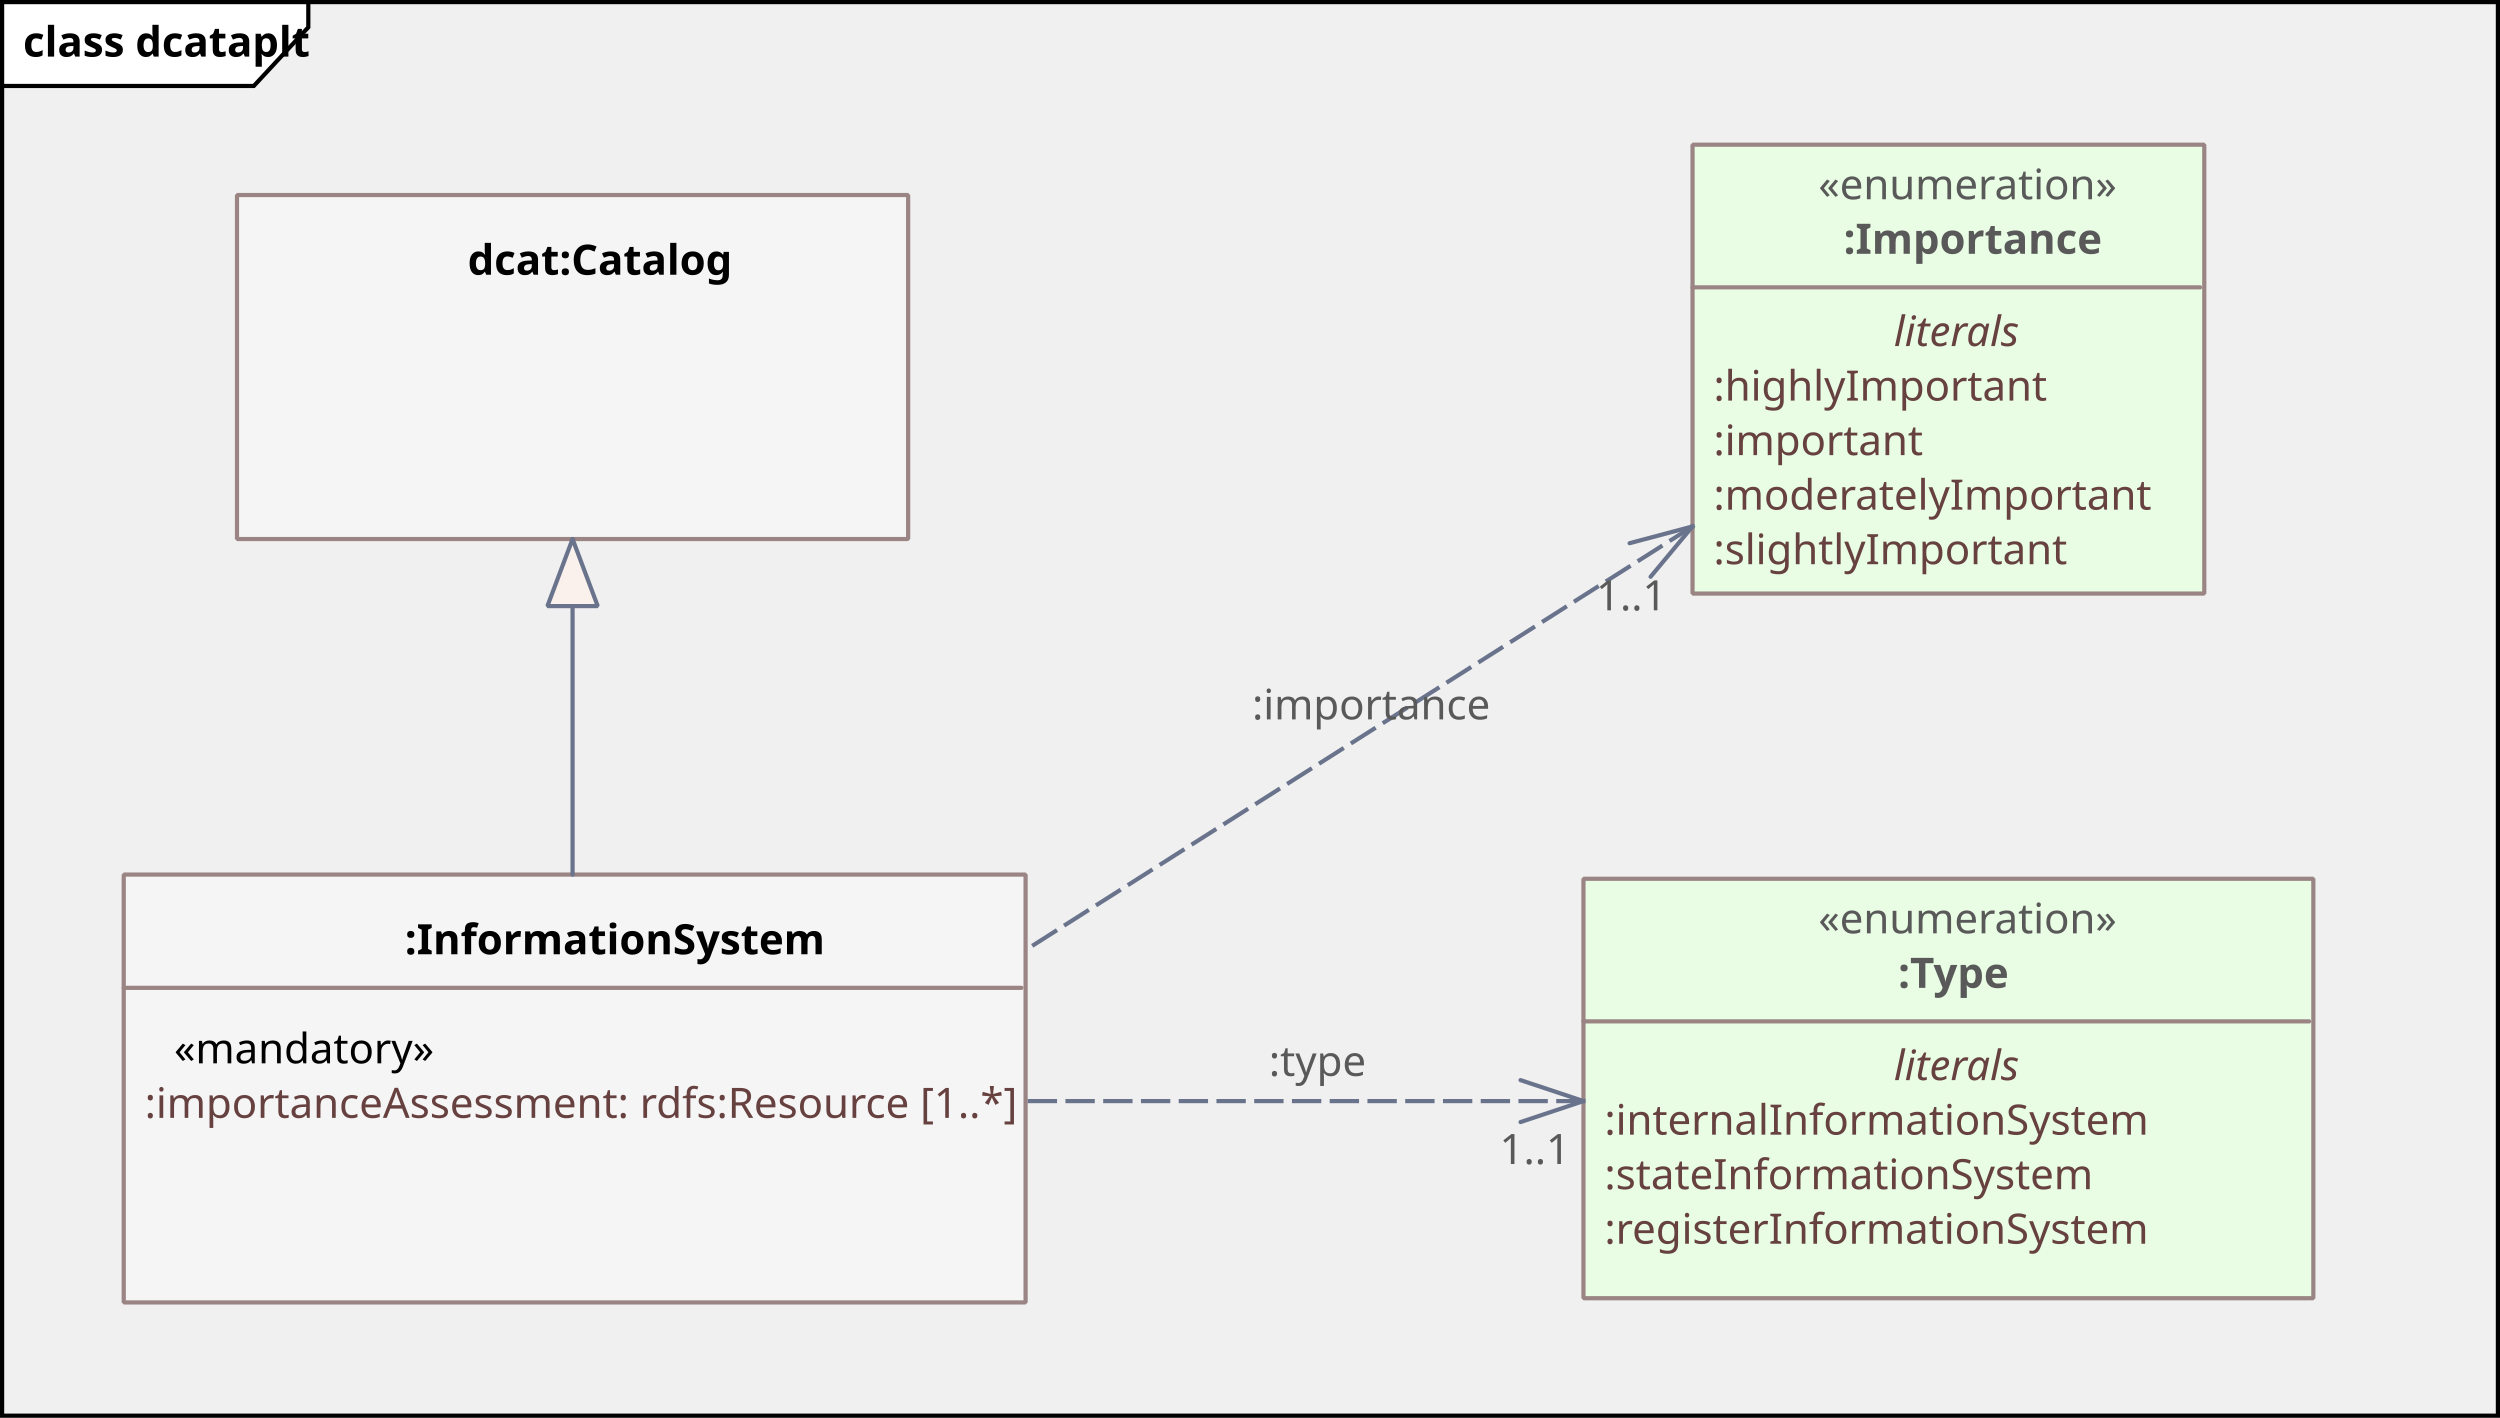
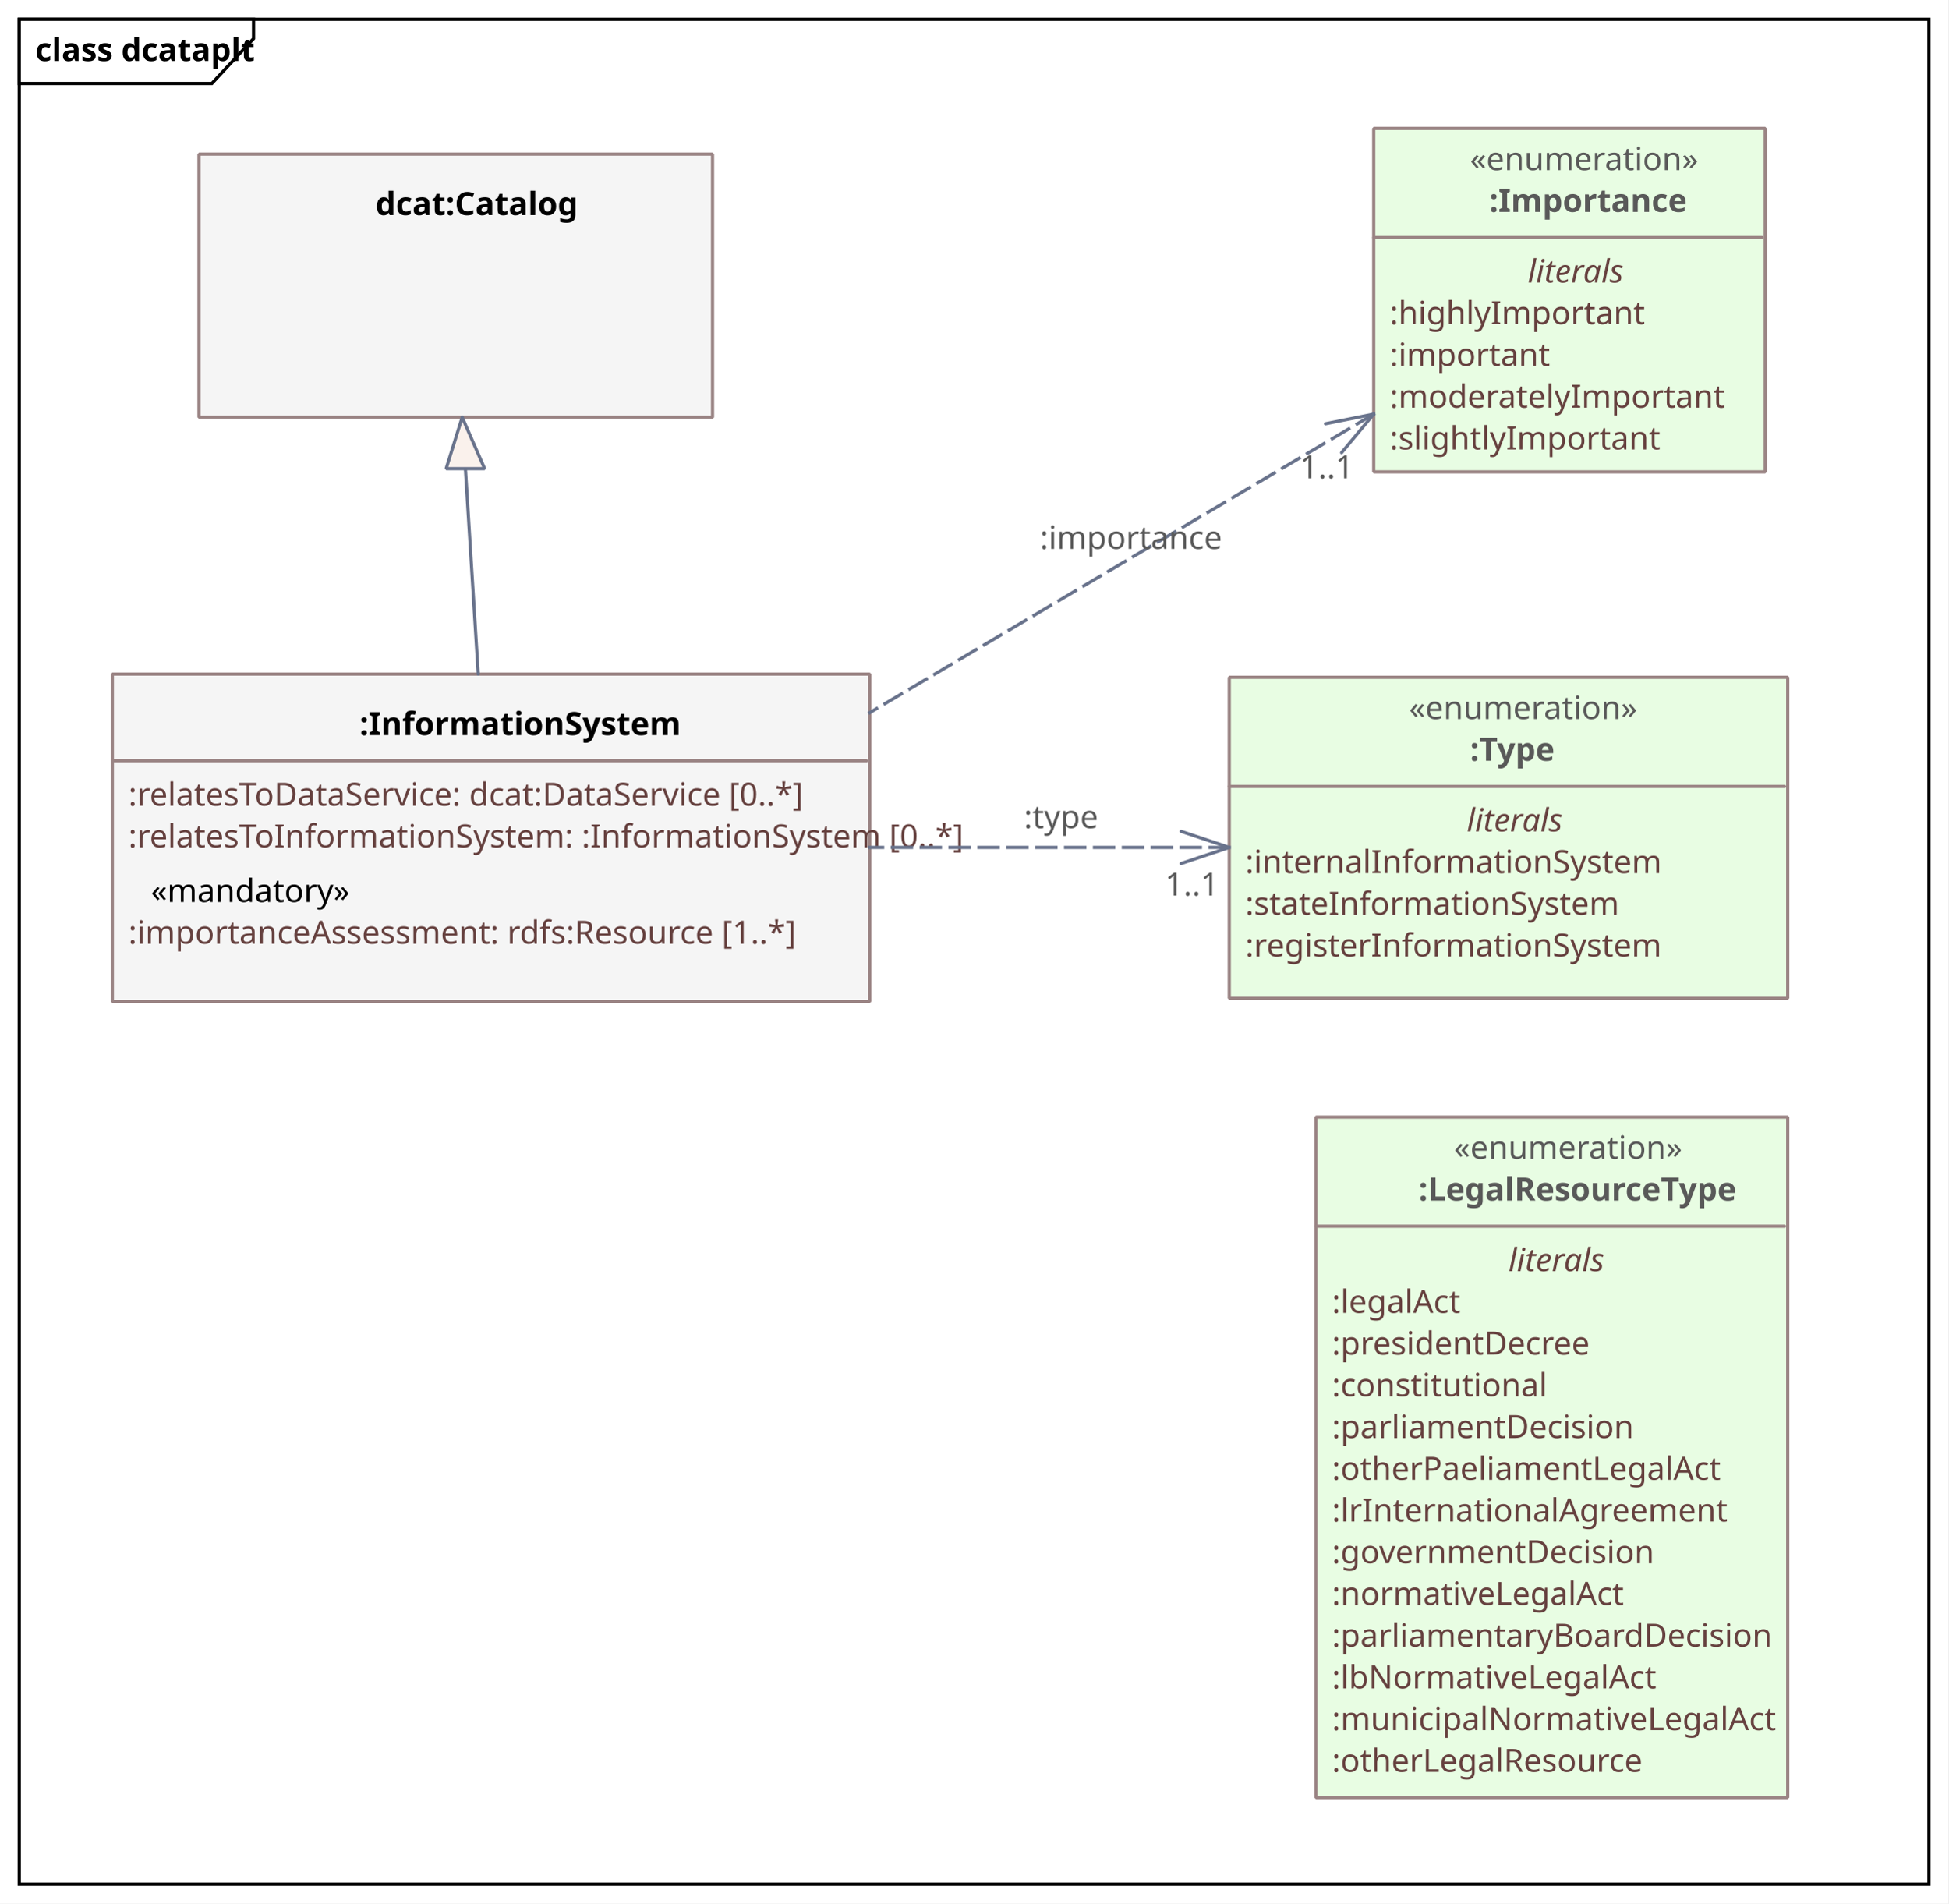
- <svg xmlns="http://www.w3.org/2000/svg" width="800" height="453.691" viewBox="0 0 800 453.691" version="1.1" id="svg32">
-   <defs id="defs32" />
-   <g style="fill:#000000;fill-opacity:0;stroke:#000000;stroke-width:1;stroke-linecap:square;stroke-linejoin:miter;stroke-opacity:1" id="g2" transform="matrix(1.342282,0,0,1.342282,-7.38255,-7.38255)">
-     <path d="M 6,6 V 343 H 601 V 6 H 6" shape-rendering="auto" id="path1" />
+ <svg xmlns="http://www.w3.org/2000/svg" width="16.06cm" height="15.69cm" viewBox="0 0 607 593">
+   <g style="fill:#FFFFFF;fill-opacity:1.00;">
+     <rect x="0" y="0" width="607" height="593" shape-rendering="auto" />
  </g>
-   <g style="fill:#ffffff;fill-opacity:1;stroke:#000000;stroke-width:1;stroke-linecap:square;stroke-linejoin:miter;stroke-opacity:1" id="g3" transform="matrix(1.342282,0,0,1.342282,-7.38255,-7.38255)">
-     <polygon points="6,6 6,26 66,26 79,12 79,6 " shape-rendering="auto" style="fill-rule:evenodd" id="polygon2" />
+   <g style="stroke-width:1;stroke-linecap:square;stroke-linejoin:miter; fill:#000000;fill-opacity:0.00; stroke:#000000; stroke-opacity:1.00">
+     <path d="M 6 6 L 6 587 L 601 587 L 601 6 L 6 6" shape-rendering="auto" />
  </g>
-   <g style="fill:#000000;fill-opacity:1;stroke:#000000;stroke-width:1;stroke-linecap:square;stroke-linejoin:miter;stroke-opacity:0" id="g4" transform="matrix(1.342282,0,0,1.342282,-7.38255,-7.38255)">
-     <text x="11" y="19" textLength="53" style="font-style:normal;font-weight:700;font-size:10px;font-family:Calibri;white-space:pre;fill:#000000;fill-opacity:1;stroke:#000000;stroke-opacity:0" xml:space="preserve" id="text3" lengthAdjust="spacing">class dcataplt</text>
+   <g style="stroke-width:1;stroke-linecap:square;stroke-linejoin:miter; fill:#FFFFFF;fill-opacity:1.00; stroke:#000000; stroke-opacity:1.00">
+     <polygon points="6 26 66 26 79 12 79 6 6 6 6 26" shape-rendering="auto" style="fill-rule:evenodd;" />
  </g>
-   <g style="fill:#e8fde3;fill-opacity:1;stroke:#9a8484;stroke-width:1;stroke-linecap:round;stroke-linejoin:bevel;stroke-opacity:1" id="g5" transform="matrix(1.342282,0,0,1.342282,-7.38255,-7.38255)">
-     <rect x="409" y="40" width="122" height="107" rx="0.00" shape-rendering="auto" id="rect4" />
+   <g style="stroke-width:1;stroke-linecap:square;stroke-linejoin:miter; fill:#000000;fill-opacity:1.00; stroke:#000000; stroke-opacity:0.00">
+     <text x="11.00" y="19.00" textLength="53" style="font-family:Calibri; font-weight:700; font-style:normal; font-size:10px; fill:#000000;fill-opacity:1.00; stroke:#000000; stroke-opacity:0.00 stroke-width:0; white-space: pre;" xml:space="preserve" transform="rotate(-0.00 11.00 19.00)">class dcataplt</text>
  </g>
-   <g style="fill:#595959;fill-opacity:1;stroke:#000000;stroke-width:1;stroke-linecap:round;stroke-linejoin:bevel;stroke-opacity:0" id="g6" transform="matrix(1.342282,0,0,1.342282,-7.38255,-7.38255)">
-     <text x="439" y="53" textLength="61" style="font-style:normal;font-size:10px;font-family:Calibri;white-space:pre;fill:#595959;fill-opacity:1;stroke:#000000;stroke-opacity:0" xml:space="preserve" id="text5" lengthAdjust="spacing">«enumeration»</text>
-     <text x="445" y="66" textLength="50" style="font-style:normal;font-weight:700;font-size:10px;font-family:Calibri;white-space:pre;fill:#595959;fill-opacity:1;stroke:#000000;stroke-opacity:0" xml:space="preserve" id="text6" lengthAdjust="spacing">:Importance</text>
+   <g style="stroke-width:1;stroke-linecap:round;stroke-linejoin:bevel; fill:#E8FDE3;fill-opacity:1.00; stroke:#9A8484; stroke-opacity:1.00">
+     <rect x="428" y="40" width="122" height="107" rx="0.00" shape-rendering="auto" />
  </g>
-   <g style="fill:#000000;fill-opacity:0;stroke:#9a8484;stroke-width:1;stroke-linecap:round;stroke-linejoin:bevel;stroke-opacity:1" id="g7" transform="matrix(1.342282,0,0,1.342282,-7.38255,-7.38255)">
-     <path d="M 409,74 H 530" shape-rendering="auto" id="path6" />
+   <g style="stroke-width:1;stroke-linecap:round;stroke-linejoin:bevel; fill:#595959;fill-opacity:1.00; stroke:#000000; stroke-opacity:0.00">
+     <text x="458.00" y="53.00" textLength="61" style="font-family:Calibri; font-weight:0; font-style:normal; font-size:10px; fill:#595959;fill-opacity:1.00; stroke:#000000; stroke-opacity:0.00 stroke-width:0; white-space: pre;" xml:space="preserve" transform="rotate(-0.00 458.00 53.00)">«enumeration»</text>
+     <text x="464.00" y="66.00" textLength="50" style="font-family:Calibri; font-weight:700; font-style:normal; font-size:10px; fill:#595959;fill-opacity:1.00; stroke:#000000; stroke-opacity:0.00 stroke-width:0; white-space: pre;" xml:space="preserve" transform="rotate(-0.00 464.00 66.00)">:Importance</text>
  </g>
-   <g style="fill:#66413f;fill-opacity:1;stroke:#000000;stroke-width:1;stroke-linecap:round;stroke-linejoin:bevel;stroke-opacity:0" id="g11" transform="matrix(1.342282,0,0,1.342282,-7.38255,-7.38255)">
-     <text x="457" y="88" textLength="26" style="font-style:italic;font-size:10px;font-family:Calibri;white-space:pre;fill:#66413f;fill-opacity:1;stroke:#000000;stroke-opacity:0" xml:space="preserve" id="text7" lengthAdjust="spacing">literals</text>
-     <text x="414" y="101" textLength="67" style="font-style:normal;font-size:10px;font-family:Calibri;white-space:pre;fill:#66413f;fill-opacity:1;stroke:#000000;stroke-opacity:0" xml:space="preserve" id="text8" lengthAdjust="spacing">:highlyImportant</text>
-     <text x="414" y="114" textLength="42" style="font-style:normal;font-size:10px;font-family:Calibri;white-space:pre;fill:#66413f;fill-opacity:1;stroke:#000000;stroke-opacity:0" xml:space="preserve" id="text9" lengthAdjust="spacing">:important</text>
-     <text x="414" y="127" textLength="89" style="font-style:normal;font-size:10px;font-family:Calibri;white-space:pre;fill:#66413f;fill-opacity:1;stroke:#000000;stroke-opacity:0" xml:space="preserve" id="text10" lengthAdjust="spacing">:moderatelyImportant</text>
-     <text x="414" y="140" textLength="71" style="font-style:normal;font-size:10px;font-family:Calibri;white-space:pre;fill:#66413f;fill-opacity:1;stroke:#000000;stroke-opacity:0" xml:space="preserve" id="text11" lengthAdjust="spacing">:slightlyImportant</text>
+   <g style="stroke-width:1;stroke-linecap:round;stroke-linejoin:bevel; fill:#000000;fill-opacity:0.00; stroke:#9A8484; stroke-opacity:1.00">
+     <path d="M 428 74 L 549 74" shape-rendering="auto" />
  </g>
-   <g style="fill:#f5f5f5;fill-opacity:1;stroke:#9a8484;stroke-width:1;stroke-linecap:round;stroke-linejoin:bevel;stroke-opacity:1" id="g12" transform="matrix(1.342282,0,0,1.342282,-7.38255,-7.38255)">
-     <rect x="35" y="214" width="215" height="102" rx="0.00" shape-rendering="auto" id="rect11" />
+   <g style="stroke-width:1;stroke-linecap:round;stroke-linejoin:bevel; fill:#66413F;fill-opacity:1.00; stroke:#000000; stroke-opacity:0.00">
+     <text x="476.00" y="88.00" textLength="26" style="font-family:Calibri; font-weight:0; font-style:italic; font-size:10px; fill:#66413F;fill-opacity:1.00; stroke:#000000; stroke-opacity:0.00 stroke-width:0; white-space: pre;" xml:space="preserve" transform="rotate(-0.00 476.00 88.00)">literals</text>
+     <text x="433.00" y="101.00" textLength="67" style="font-family:Calibri; font-weight:0; font-style:normal; font-size:10px; fill:#66413F;fill-opacity:1.00; stroke:#000000; stroke-opacity:0.00 stroke-width:0; white-space: pre;" xml:space="preserve" transform="rotate(-0.00 433.00 101.00)">:highlyImportant</text>
+     <text x="433.00" y="114.00" textLength="42" style="font-family:Calibri; font-weight:0; font-style:normal; font-size:10px; fill:#66413F;fill-opacity:1.00; stroke:#000000; stroke-opacity:0.00 stroke-width:0; white-space: pre;" xml:space="preserve" transform="rotate(-0.00 433.00 114.00)">:important</text>
+     <text x="433.00" y="127.00" textLength="89" style="font-family:Calibri; font-weight:0; font-style:normal; font-size:10px; fill:#66413F;fill-opacity:1.00; stroke:#000000; stroke-opacity:0.00 stroke-width:0; white-space: pre;" xml:space="preserve" transform="rotate(-0.00 433.00 127.00)">:moderatelyImportant</text>
+     <text x="433.00" y="140.00" textLength="71" style="font-family:Calibri; font-weight:0; font-style:normal; font-size:10px; fill:#66413F;fill-opacity:1.00; stroke:#000000; stroke-opacity:0.00 stroke-width:0; white-space: pre;" xml:space="preserve" transform="rotate(-0.00 433.00 140.00)">:slightlyImportant</text>
  </g>
-   <g style="fill:#000000;fill-opacity:1;stroke:#000000;stroke-width:1;stroke-linecap:round;stroke-linejoin:bevel;stroke-opacity:0" id="g13" transform="matrix(1.342282,0,0,1.342282,-7.38255,-7.38255)">
-     <text x="102" y="233" textLength="81" style="font-style:normal;font-weight:700;font-size:10px;font-family:Calibri;white-space:pre;fill:#000000;fill-opacity:1;stroke:#000000;stroke-opacity:0" xml:space="preserve" id="text12" lengthAdjust="spacing">:InformationSystem</text>
+   <g style="stroke-width:1;stroke-linecap:round;stroke-linejoin:bevel; fill:#F5F5F5;fill-opacity:1.00; stroke:#9A8484; stroke-opacity:1.00">
+     <rect x="35" y="210" width="236" height="102" rx="0.00" shape-rendering="auto" />
  </g>
-   <g style="fill:#000000;fill-opacity:0;stroke:#9a8484;stroke-width:1;stroke-linecap:round;stroke-linejoin:bevel;stroke-opacity:1" id="g14" transform="matrix(1.342282,0,0,1.342282,-7.38255,-7.38255)">
-     <path d="M 35,241 H 249" shape-rendering="auto" id="path13" />
+   <g style="stroke-width:1;stroke-linecap:round;stroke-linejoin:bevel; fill:#000000;fill-opacity:1.00; stroke:#000000; stroke-opacity:0.00">
+     <text x="112.00" y="229.00" textLength="81" style="font-family:Calibri; font-weight:700; font-style:normal; font-size:10px; fill:#000000;fill-opacity:1.00; stroke:#000000; stroke-opacity:0.00 stroke-width:0; white-space: pre;" xml:space="preserve" transform="rotate(-0.00 112.00 229.00)">:InformationSystem</text>
  </g>
-   <g style="fill:#000000;fill-opacity:1;stroke:#000000;stroke-width:1;stroke-linecap:round;stroke-linejoin:bevel;stroke-opacity:0" id="g15" transform="matrix(1.342282,0,0,1.342282,-7.38255,-7.38255)">
-     <text x="47" y="259" textLength="54" style="font-style:normal;font-weight:400;font-size:10px;font-family:Calibri;white-space:pre;fill:#000000;fill-opacity:1;stroke:#000000;stroke-opacity:0" xml:space="preserve" id="text14" lengthAdjust="spacing">«mandatory»</text>
+   <g style="stroke-width:1;stroke-linecap:round;stroke-linejoin:bevel; fill:#000000;fill-opacity:0.00; stroke:#9A8484; stroke-opacity:1.00">
+     <path d="M 35 237 L 270 237" shape-rendering="auto" />
  </g>
-   <g style="fill:#66413f;fill-opacity:1;stroke:#000000;stroke-width:1;stroke-linecap:round;stroke-linejoin:bevel;stroke-opacity:0" id="g16" transform="matrix(1.342282,0,0,1.342282,-7.38255,-7.38255)">
-     <text x="40" y="272" textLength="179" style="font-style:normal;font-weight:400;font-size:10px;font-family:Calibri;white-space:pre;fill:#66413f;fill-opacity:1;stroke:#000000;stroke-opacity:0" xml:space="preserve" id="text15" lengthAdjust="spacing">:importanceAssessment: rdfs:Resource [1..*]</text>
+   <g style="stroke-width:1;stroke-linecap:round;stroke-linejoin:bevel; fill:#66413F;fill-opacity:1.00; stroke:#000000; stroke-opacity:0.00">
+     <text x="40.00" y="251.00" textLength="185" style="font-family:Calibri; font-weight:400; font-style:normal; font-size:10px; fill:#66413F;fill-opacity:1.00; stroke:#000000; stroke-opacity:0.00 stroke-width:0; white-space: pre;" xml:space="preserve" transform="rotate(-0.00 40.00 251.00)">:relatesToDataService: dcat:DataService [0..*]</text>
+     <text x="40.00" y="264.00" textLength="226" style="font-family:Calibri; font-weight:400; font-style:normal; font-size:10px; fill:#66413F;fill-opacity:1.00; stroke:#000000; stroke-opacity:0.00 stroke-width:0; white-space: pre;" xml:space="preserve" transform="rotate(-0.00 40.00 264.00)">:relatesToInformationSystem: :InformationSystem [0..*]</text>
  </g>
-   <g style="fill:#e8fde3;fill-opacity:1;stroke:#9a8484;stroke-width:1;stroke-linecap:round;stroke-linejoin:bevel;stroke-opacity:1" id="g17" transform="matrix(1.342282,0,0,1.342282,-7.38255,-7.38255)">
-     <rect x="383" y="215" width="174" height="100" rx="0.00" shape-rendering="auto" id="rect16" />
+   <g style="stroke-width:1;stroke-linecap:round;stroke-linejoin:bevel; fill:#000000;fill-opacity:1.00; stroke:#000000; stroke-opacity:0.00">
+     <text x="47.00" y="281.00" textLength="54" style="font-family:Calibri; font-weight:400; font-style:normal; font-size:10px; fill:#000000;fill-opacity:1.00; stroke:#000000; stroke-opacity:0.00 stroke-width:0; white-space: pre;" xml:space="preserve" transform="rotate(-0.00 47.00 281.00)">«mandatory»</text>
  </g>
-   <g style="fill:#595959;fill-opacity:1;stroke:#000000;stroke-width:1;stroke-linecap:round;stroke-linejoin:bevel;stroke-opacity:0" id="g18" transform="matrix(1.342282,0,0,1.342282,-7.38255,-7.38255)">
-     <text x="439" y="228" textLength="61" style="font-style:normal;font-size:10px;font-family:Calibri;white-space:pre;fill:#595959;fill-opacity:1;stroke:#000000;stroke-opacity:0" xml:space="preserve" id="text17" lengthAdjust="spacing">«enumeration»</text>
-     <text x="458" y="241" textLength="23" style="font-style:normal;font-weight:700;font-size:10px;font-family:Calibri;white-space:pre;fill:#595959;fill-opacity:1;stroke:#000000;stroke-opacity:0" xml:space="preserve" id="text18" lengthAdjust="spacing">:Type</text>
+   <g style="stroke-width:1;stroke-linecap:round;stroke-linejoin:bevel; fill:#66413F;fill-opacity:1.00; stroke:#000000; stroke-opacity:0.00">
+     <text x="40.00" y="294.00" textLength="179" style="font-family:Calibri; font-weight:400; font-style:normal; font-size:10px; fill:#66413F;fill-opacity:1.00; stroke:#000000; stroke-opacity:0.00 stroke-width:0; white-space: pre;" xml:space="preserve" transform="rotate(-0.00 40.00 294.00)">:importanceAssessment: rdfs:Resource [1..*]</text>
  </g>
-   <g style="fill:#000000;fill-opacity:0;stroke:#9a8484;stroke-width:1;stroke-linecap:round;stroke-linejoin:bevel;stroke-opacity:1" id="g19" transform="matrix(1.342282,0,0,1.342282,-7.38255,-7.38255)">
-     <path d="M 383,249 H 556" shape-rendering="auto" id="path18" />
+   <g style="stroke-width:1;stroke-linecap:round;stroke-linejoin:bevel; fill:#E8FDE3;fill-opacity:1.00; stroke:#9A8484; stroke-opacity:1.00">
+     <rect x="383" y="211" width="174" height="100" rx="0.00" shape-rendering="auto" />
  </g>
-   <g style="fill:#66413f;fill-opacity:1;stroke:#000000;stroke-width:1;stroke-linecap:round;stroke-linejoin:bevel;stroke-opacity:0" id="g22" transform="matrix(1.342282,0,0,1.342282,-7.38255,-7.38255)">
-     <text x="457" y="263" textLength="26" style="font-style:italic;font-size:10px;font-family:Calibri;white-space:pre;fill:#66413f;fill-opacity:1;stroke:#000000;stroke-opacity:0" xml:space="preserve" id="text19" lengthAdjust="spacing">literals</text>
-     <text x="388" y="276" textLength="110" style="font-style:normal;font-size:10px;font-family:Calibri;white-space:pre;fill:#66413f;fill-opacity:1;stroke:#000000;stroke-opacity:0" xml:space="preserve" id="text20" lengthAdjust="spacing">:internalInformationSystem</text>
-     <text x="388" y="289" textLength="100" style="font-style:normal;font-size:10px;font-family:Calibri;white-space:pre;fill:#66413f;fill-opacity:1;stroke:#000000;stroke-opacity:0" xml:space="preserve" id="text21" lengthAdjust="spacing">:stateInformationSystem</text>
-     <text x="388" y="302" textLength="110" style="font-style:normal;font-size:10px;font-family:Calibri;white-space:pre;fill:#66413f;fill-opacity:1;stroke:#000000;stroke-opacity:0" xml:space="preserve" id="text22" lengthAdjust="spacing">:registerInformationSystem</text>
+   <g style="stroke-width:1;stroke-linecap:round;stroke-linejoin:bevel; fill:#595959;fill-opacity:1.00; stroke:#000000; stroke-opacity:0.00">
+     <text x="439.00" y="224.00" textLength="61" style="font-family:Calibri; font-weight:0; font-style:normal; font-size:10px; fill:#595959;fill-opacity:1.00; stroke:#000000; stroke-opacity:0.00 stroke-width:0; white-space: pre;" xml:space="preserve" transform="rotate(-0.00 439.00 224.00)">«enumeration»</text>
+     <text x="458.00" y="237.00" textLength="23" style="font-family:Calibri; font-weight:700; font-style:normal; font-size:10px; fill:#595959;fill-opacity:1.00; stroke:#000000; stroke-opacity:0.00 stroke-width:0; white-space: pre;" xml:space="preserve" transform="rotate(-0.00 458.00 237.00)">:Type</text>
  </g>
-   <g style="fill:#f5f5f5;fill-opacity:1;stroke:#9a8484;stroke-width:1;stroke-linecap:round;stroke-linejoin:bevel;stroke-opacity:1" id="g23" transform="matrix(1.342282,0,0,1.342282,-7.38255,-7.38255)">
-     <rect x="62" y="52" width="160" height="82" rx="0.00" shape-rendering="auto" id="rect22" />
+   <g style="stroke-width:1;stroke-linecap:round;stroke-linejoin:bevel; fill:#000000;fill-opacity:0.00; stroke:#9A8484; stroke-opacity:1.00">
+     <path d="M 383 245 L 556 245" shape-rendering="auto" />
  </g>
-   <g style="fill:#000000;fill-opacity:1;stroke:#000000;stroke-width:1;stroke-linecap:round;stroke-linejoin:bevel;stroke-opacity:0" id="g24" transform="matrix(1.342282,0,0,1.342282,-7.38255,-7.38255)">
-     <text x="117" y="71" textLength="50" style="font-style:normal;font-weight:700;font-size:10px;font-family:Calibri;white-space:pre;fill:#000000;fill-opacity:1;stroke:#000000;stroke-opacity:0" xml:space="preserve" id="text23" lengthAdjust="spacing">dcat:Catalog</text>
+   <g style="stroke-width:1;stroke-linecap:round;stroke-linejoin:bevel; fill:#66413F;fill-opacity:1.00; stroke:#000000; stroke-opacity:0.00">
+     <text x="457.00" y="259.00" textLength="26" style="font-family:Calibri; font-weight:0; font-style:italic; font-size:10px; fill:#66413F;fill-opacity:1.00; stroke:#000000; stroke-opacity:0.00 stroke-width:0; white-space: pre;" xml:space="preserve" transform="rotate(-0.00 457.00 259.00)">literals</text>
+     <text x="388.00" y="272.00" textLength="110" style="font-family:Calibri; font-weight:0; font-style:normal; font-size:10px; fill:#66413F;fill-opacity:1.00; stroke:#000000; stroke-opacity:0.00 stroke-width:0; white-space: pre;" xml:space="preserve" transform="rotate(-0.00 388.00 272.00)">:internalInformationSystem</text>
+     <text x="388.00" y="285.00" textLength="100" style="font-family:Calibri; font-weight:0; font-style:normal; font-size:10px; fill:#66413F;fill-opacity:1.00; stroke:#000000; stroke-opacity:0.00 stroke-width:0; white-space: pre;" xml:space="preserve" transform="rotate(-0.00 388.00 285.00)">:stateInformationSystem</text>
+     <text x="388.00" y="298.00" textLength="110" style="font-family:Calibri; font-weight:0; font-style:normal; font-size:10px; fill:#66413F;fill-opacity:1.00; stroke:#000000; stroke-opacity:0.00 stroke-width:0; white-space: pre;" xml:space="preserve" transform="rotate(-0.00 388.00 298.00)">:registerInformationSystem</text>
  </g>
-   <g style="fill:#000000;fill-opacity:0;stroke:#69738c;stroke-width:1;stroke-linecap:square;stroke-linejoin:round;stroke-opacity:1" stroke-dasharray="6, 3" id="g25" transform="matrix(1.342282,0,0,1.342282,-7.38255,-7.38255)">
-     <path d="M 409,131 250,232 M 409,131" shape-rendering="auto" id="path24" />
+   <g style="stroke-width:1;stroke-linecap:round;stroke-linejoin:bevel; fill:#F5F5F5;fill-opacity:1.00; stroke:#9A8484; stroke-opacity:1.00">
+     <rect x="62" y="48" width="160" height="82" rx="0.00" shape-rendering="auto" />
  </g>
-   <g style="fill:#000000;fill-opacity:0;stroke:#69738c;stroke-width:1;stroke-linecap:round;stroke-linejoin:bevel;stroke-opacity:1" id="g26" transform="matrix(1.342282,0,0,1.342282,-7.38255,-7.38255)">
-     <path d="m 399,143 10,-12 -15,4" shape-rendering="auto" id="path25" />
+   <g style="stroke-width:1;stroke-linecap:round;stroke-linejoin:bevel; fill:#000000;fill-opacity:1.00; stroke:#000000; stroke-opacity:0.00">
+     <text x="117.00" y="67.00" textLength="50" style="font-family:Calibri; font-weight:700; font-style:normal; font-size:10px; fill:#000000;fill-opacity:1.00; stroke:#000000; stroke-opacity:0.00 stroke-width:0; white-space: pre;" xml:space="preserve" transform="rotate(-0.00 117.00 67.00)">dcat:Catalog</text>
  </g>
-   <g style="fill:#000000;fill-opacity:0;stroke:#69738c;stroke-width:1;stroke-linecap:square;stroke-linejoin:round;stroke-opacity:1" stroke-dasharray="6, 3" id="g27" transform="matrix(1.342282,0,0,1.342282,-7.38255,-7.38255)">
-     <path d="M 383,268 H 250 m 133,0" shape-rendering="auto" id="path26" />
+   <g style="stroke-width:1;stroke-linecap:round;stroke-linejoin:bevel; fill:#E8FDE3;fill-opacity:1.00; stroke:#9A8484; stroke-opacity:1.00">
+     <rect x="410" y="348" width="147" height="212" rx="0.00" shape-rendering="auto" />
  </g>
-   <g style="fill:#000000;fill-opacity:0;stroke:#69738c;stroke-width:1;stroke-linecap:round;stroke-linejoin:bevel;stroke-opacity:1" id="g28" transform="matrix(1.342282,0,0,1.342282,-7.38255,-7.38255)">
-     <path d="m 368,273 15,-5 -15,-5" shape-rendering="auto" id="path27" />
-     <path d="M 142,214 V 134" shape-rendering="auto" id="path28" />
+   <g style="stroke-width:1;stroke-linecap:round;stroke-linejoin:bevel; fill:#595959;fill-opacity:1.00; stroke:#000000; stroke-opacity:0.00">
+     <text x="453.00" y="361.00" textLength="61" style="font-family:Calibri; font-weight:0; font-style:normal; font-size:10px; fill:#595959;fill-opacity:1.00; stroke:#000000; stroke-opacity:0.00 stroke-width:0; white-space: pre;" xml:space="preserve" transform="rotate(-0.00 453.00 361.00)">«enumeration»</text>
+     <text x="442.00" y="374.00" textLength="82" style="font-family:Calibri; font-weight:700; font-style:normal; font-size:10px; fill:#595959;fill-opacity:1.00; stroke:#000000; stroke-opacity:0.00 stroke-width:0; white-space: pre;" xml:space="preserve" transform="rotate(-0.00 442.00 374.00)">:LegalResourceType</text>
  </g>
-   <g style="fill:#faf1ec;fill-opacity:1;stroke:#69738c;stroke-width:1;stroke-linecap:round;stroke-linejoin:bevel;stroke-opacity:1" id="g29" transform="matrix(1.342282,0,0,1.342282,-7.38255,-7.38255)">
-     <polygon points="148,150 136,150 142,134 " shape-rendering="auto" style="fill-rule:evenodd" id="polygon28" />
+   <g style="stroke-width:1;stroke-linecap:round;stroke-linejoin:bevel; fill:#000000;fill-opacity:0.00; stroke:#9A8484; stroke-opacity:1.00">
+     <path d="M 410 382 L 556 382" shape-rendering="auto" />
  </g>
-   <g style="fill:#595959;fill-opacity:1;stroke:#000000;stroke-width:1;stroke-linecap:round;stroke-linejoin:bevel;stroke-opacity:0" id="g32" transform="matrix(1.342282,0,0,1.342282,-7.38255,-7.38255)">
-     <text x="308" y="262" textLength="21" style="font-style:normal;font-size:10px;font-family:Calibri;white-space:pre;fill:#595959;fill-opacity:1;stroke:#000000;stroke-opacity:0" xml:space="preserve" id="text29" lengthAdjust="spacing">:type</text>
-     <text x="363" y="283" textLength="16" style="font-style:normal;font-size:10px;font-family:Calibri;white-space:pre;fill:#595959;fill-opacity:1;stroke:#000000;stroke-opacity:0" xml:space="preserve" id="text30" lengthAdjust="spacing">1..1</text>
-     <text x="304" y="177" textLength="48" style="font-style:normal;font-size:10px;font-family:Calibri;white-space:pre;fill:#595959;fill-opacity:1;stroke:#000000;stroke-opacity:0" xml:space="preserve" id="text31" lengthAdjust="spacing">:importance</text>
-     <text x="386" y="151" textLength="16" style="font-style:normal;font-size:10px;font-family:Calibri;white-space:pre;fill:#595959;fill-opacity:1;stroke:#000000;stroke-opacity:0" xml:space="preserve" id="text32" lengthAdjust="spacing">1..1</text>
+   <g style="stroke-width:1;stroke-linecap:round;stroke-linejoin:bevel; fill:#66413F;fill-opacity:1.00; stroke:#000000; stroke-opacity:0.00">
+     <text x="470.00" y="396.00" textLength="26" style="font-family:Calibri; font-weight:0; font-style:italic; font-size:10px; fill:#66413F;fill-opacity:1.00; stroke:#000000; stroke-opacity:0.00 stroke-width:0; white-space: pre;" xml:space="preserve" transform="rotate(-0.00 470.00 396.00)">literals</text>
+     <text x="415.00" y="409.00" textLength="35" style="font-family:Calibri; font-weight:0; font-style:normal; font-size:10px; fill:#66413F;fill-opacity:1.00; stroke:#000000; stroke-opacity:0.00 stroke-width:0; white-space: pre;" xml:space="preserve" transform="rotate(-0.00 415.00 409.00)">:legalAct</text>
+     <text x="415.00" y="422.00" textLength="68" style="font-family:Calibri; font-weight:0; font-style:normal; font-size:10px; fill:#66413F;fill-opacity:1.00; stroke:#000000; stroke-opacity:0.00 stroke-width:0; white-space: pre;" xml:space="preserve" transform="rotate(-0.00 415.00 422.00)">:presidentDecree</text>
+     <text x="415.00" y="435.00" textLength="56" style="font-family:Calibri; font-weight:0; font-style:normal; font-size:10px; fill:#66413F;fill-opacity:1.00; stroke:#000000; stroke-opacity:0.00 stroke-width:0; white-space: pre;" xml:space="preserve" transform="rotate(-0.00 415.00 435.00)">:constitutional</text>
+     <text x="415.00" y="448.00" textLength="79" style="font-family:Calibri; font-weight:0; font-style:normal; font-size:10px; fill:#66413F;fill-opacity:1.00; stroke:#000000; stroke-opacity:0.00 stroke-width:0; white-space: pre;" xml:space="preserve" transform="rotate(-0.00 415.00 448.00)">:parliamentDecision</text>
+     <text x="415.00" y="461.00" textLength="103" style="font-family:Calibri; font-weight:0; font-style:normal; font-size:10px; fill:#66413F;fill-opacity:1.00; stroke:#000000; stroke-opacity:0.00 stroke-width:0; white-space: pre;" xml:space="preserve" transform="rotate(-0.00 415.00 461.00)">:otherPaeliamentLegalAct</text>
+     <text x="415.00" y="474.00" textLength="104" style="font-family:Calibri; font-weight:0; font-style:normal; font-size:10px; fill:#66413F;fill-opacity:1.00; stroke:#000000; stroke-opacity:0.00 stroke-width:0; white-space: pre;" xml:space="preserve" transform="rotate(-0.00 415.00 474.00)">:lrInternationalAgreement</text>
+     <text x="415.00" y="487.00" textLength="85" style="font-family:Calibri; font-weight:0; font-style:normal; font-size:10px; fill:#66413F;fill-opacity:1.00; stroke:#000000; stroke-opacity:0.00 stroke-width:0; white-space: pre;" xml:space="preserve" transform="rotate(-0.00 415.00 487.00)">:governmentDecision</text>
+     <text x="415.00" y="500.00" textLength="78" style="font-family:Calibri; font-weight:0; font-style:normal; font-size:10px; fill:#66413F;fill-opacity:1.00; stroke:#000000; stroke-opacity:0.00 stroke-width:0; white-space: pre;" xml:space="preserve" transform="rotate(-0.00 415.00 500.00)">:normativeLegalAct</text>
+     <text x="415.00" y="513.00" textLength="115" style="font-family:Calibri; font-weight:0; font-style:normal; font-size:10px; fill:#66413F;fill-opacity:1.00; stroke:#000000; stroke-opacity:0.00 stroke-width:0; white-space: pre;" xml:space="preserve" transform="rotate(-0.00 415.00 513.00)">:parliamentaryBoardDecision</text>
+     <text x="415.00" y="526.00" textLength="86" style="font-family:Calibri; font-weight:0; font-style:normal; font-size:10px; fill:#66413F;fill-opacity:1.00; stroke:#000000; stroke-opacity:0.00 stroke-width:0; white-space: pre;" xml:space="preserve" transform="rotate(-0.00 415.00 526.00)">:lbNormativeLegalAct</text>
+     <text x="415.00" y="539.00" textLength="117" style="font-family:Calibri; font-weight:0; font-style:normal; font-size:10px; fill:#66413F;fill-opacity:1.00; stroke:#000000; stroke-opacity:0.00 stroke-width:0; white-space: pre;" xml:space="preserve" transform="rotate(-0.00 415.00 539.00)">:municipalNormativeLegalAct</text>
+     <text x="415.00" y="552.00" textLength="81" style="font-family:Calibri; font-weight:0; font-style:normal; font-size:10px; fill:#66413F;fill-opacity:1.00; stroke:#000000; stroke-opacity:0.00 stroke-width:0; white-space: pre;" xml:space="preserve" transform="rotate(-0.00 415.00 552.00)">:otherLegalResource</text>
+   </g>
+   <g style="stroke-width:1;stroke-linecap:square;stroke-linejoin:round; fill:#000000;fill-opacity:0.00; stroke:#69738C; stroke-opacity:1.00" stroke-dasharray="6,3">
+     <path d="M 428 129 L 271 222 M 428 129" shape-rendering="auto" />
+   </g>
+   <g style="stroke-width:1;stroke-linecap:round;stroke-linejoin:bevel; fill:#000000;fill-opacity:0.00; stroke:#69738C; stroke-opacity:1.00">
+     <path d="M 418 141 L 428 129 L 413 132" shape-rendering="auto" />
+   </g>
+   <g style="stroke-width:1;stroke-linecap:square;stroke-linejoin:round; fill:#000000;fill-opacity:0.00; stroke:#69738C; stroke-opacity:1.00" stroke-dasharray="6,3">
+     <path d="M 383 264 L 271 264 M 383 264" shape-rendering="auto" />
+   </g>
+   <g style="stroke-width:1;stroke-linecap:round;stroke-linejoin:bevel; fill:#000000;fill-opacity:0.00; stroke:#69738C; stroke-opacity:1.00">
+     <path d="M 368 269 L 383 264 L 368 259" shape-rendering="auto" />
+     <path d="M 149 210 L 144 130" shape-rendering="auto" />
+   </g>
+   <g style="stroke-width:1;stroke-linecap:round;stroke-linejoin:bevel; fill:#FAF1EC;fill-opacity:1.00; stroke:#69738C; stroke-opacity:1.00">
+     <polygon points="151 146 139 146 144 130" shape-rendering="auto" style="fill-rule:evenodd;" />
+   </g>
+   <g style="stroke-width:1;stroke-linecap:round;stroke-linejoin:bevel; fill:#595959;fill-opacity:1.00; stroke:#000000; stroke-opacity:0.00">
+     <text x="324.00" y="171.00" textLength="48" style="font-family:Calibri; font-weight:0; font-style:normal; font-size:10px; fill:#595959;fill-opacity:1.00; stroke:#000000; stroke-opacity:0.00 stroke-width:0; white-space: pre;" xml:space="preserve" transform="rotate(-0.00 324.00 171.00)">:importance</text>
+     <text x="405.00" y="149.00" textLength="16" style="font-family:Calibri; font-weight:0; font-style:normal; font-size:10px; fill:#595959;fill-opacity:1.00; stroke:#000000; stroke-opacity:0.00 stroke-width:0; white-space: pre;" xml:space="preserve" transform="rotate(-0.00 405.00 149.00)">1..1</text>
+     <text x="319.00" y="258.00" textLength="21" style="font-family:Calibri; font-weight:0; font-style:normal; font-size:10px; fill:#595959;fill-opacity:1.00; stroke:#000000; stroke-opacity:0.00 stroke-width:0; white-space: pre;" xml:space="preserve" transform="rotate(-0.00 319.00 258.00)">:type</text>
+     <text x="363.00" y="279.00" textLength="16" style="font-family:Calibri; font-weight:0; font-style:normal; font-size:10px; fill:#595959;fill-opacity:1.00; stroke:#000000; stroke-opacity:0.00 stroke-width:0; white-space: pre;" xml:space="preserve" transform="rotate(-0.00 363.00 279.00)">1..1</text>
  </g>
</svg>
